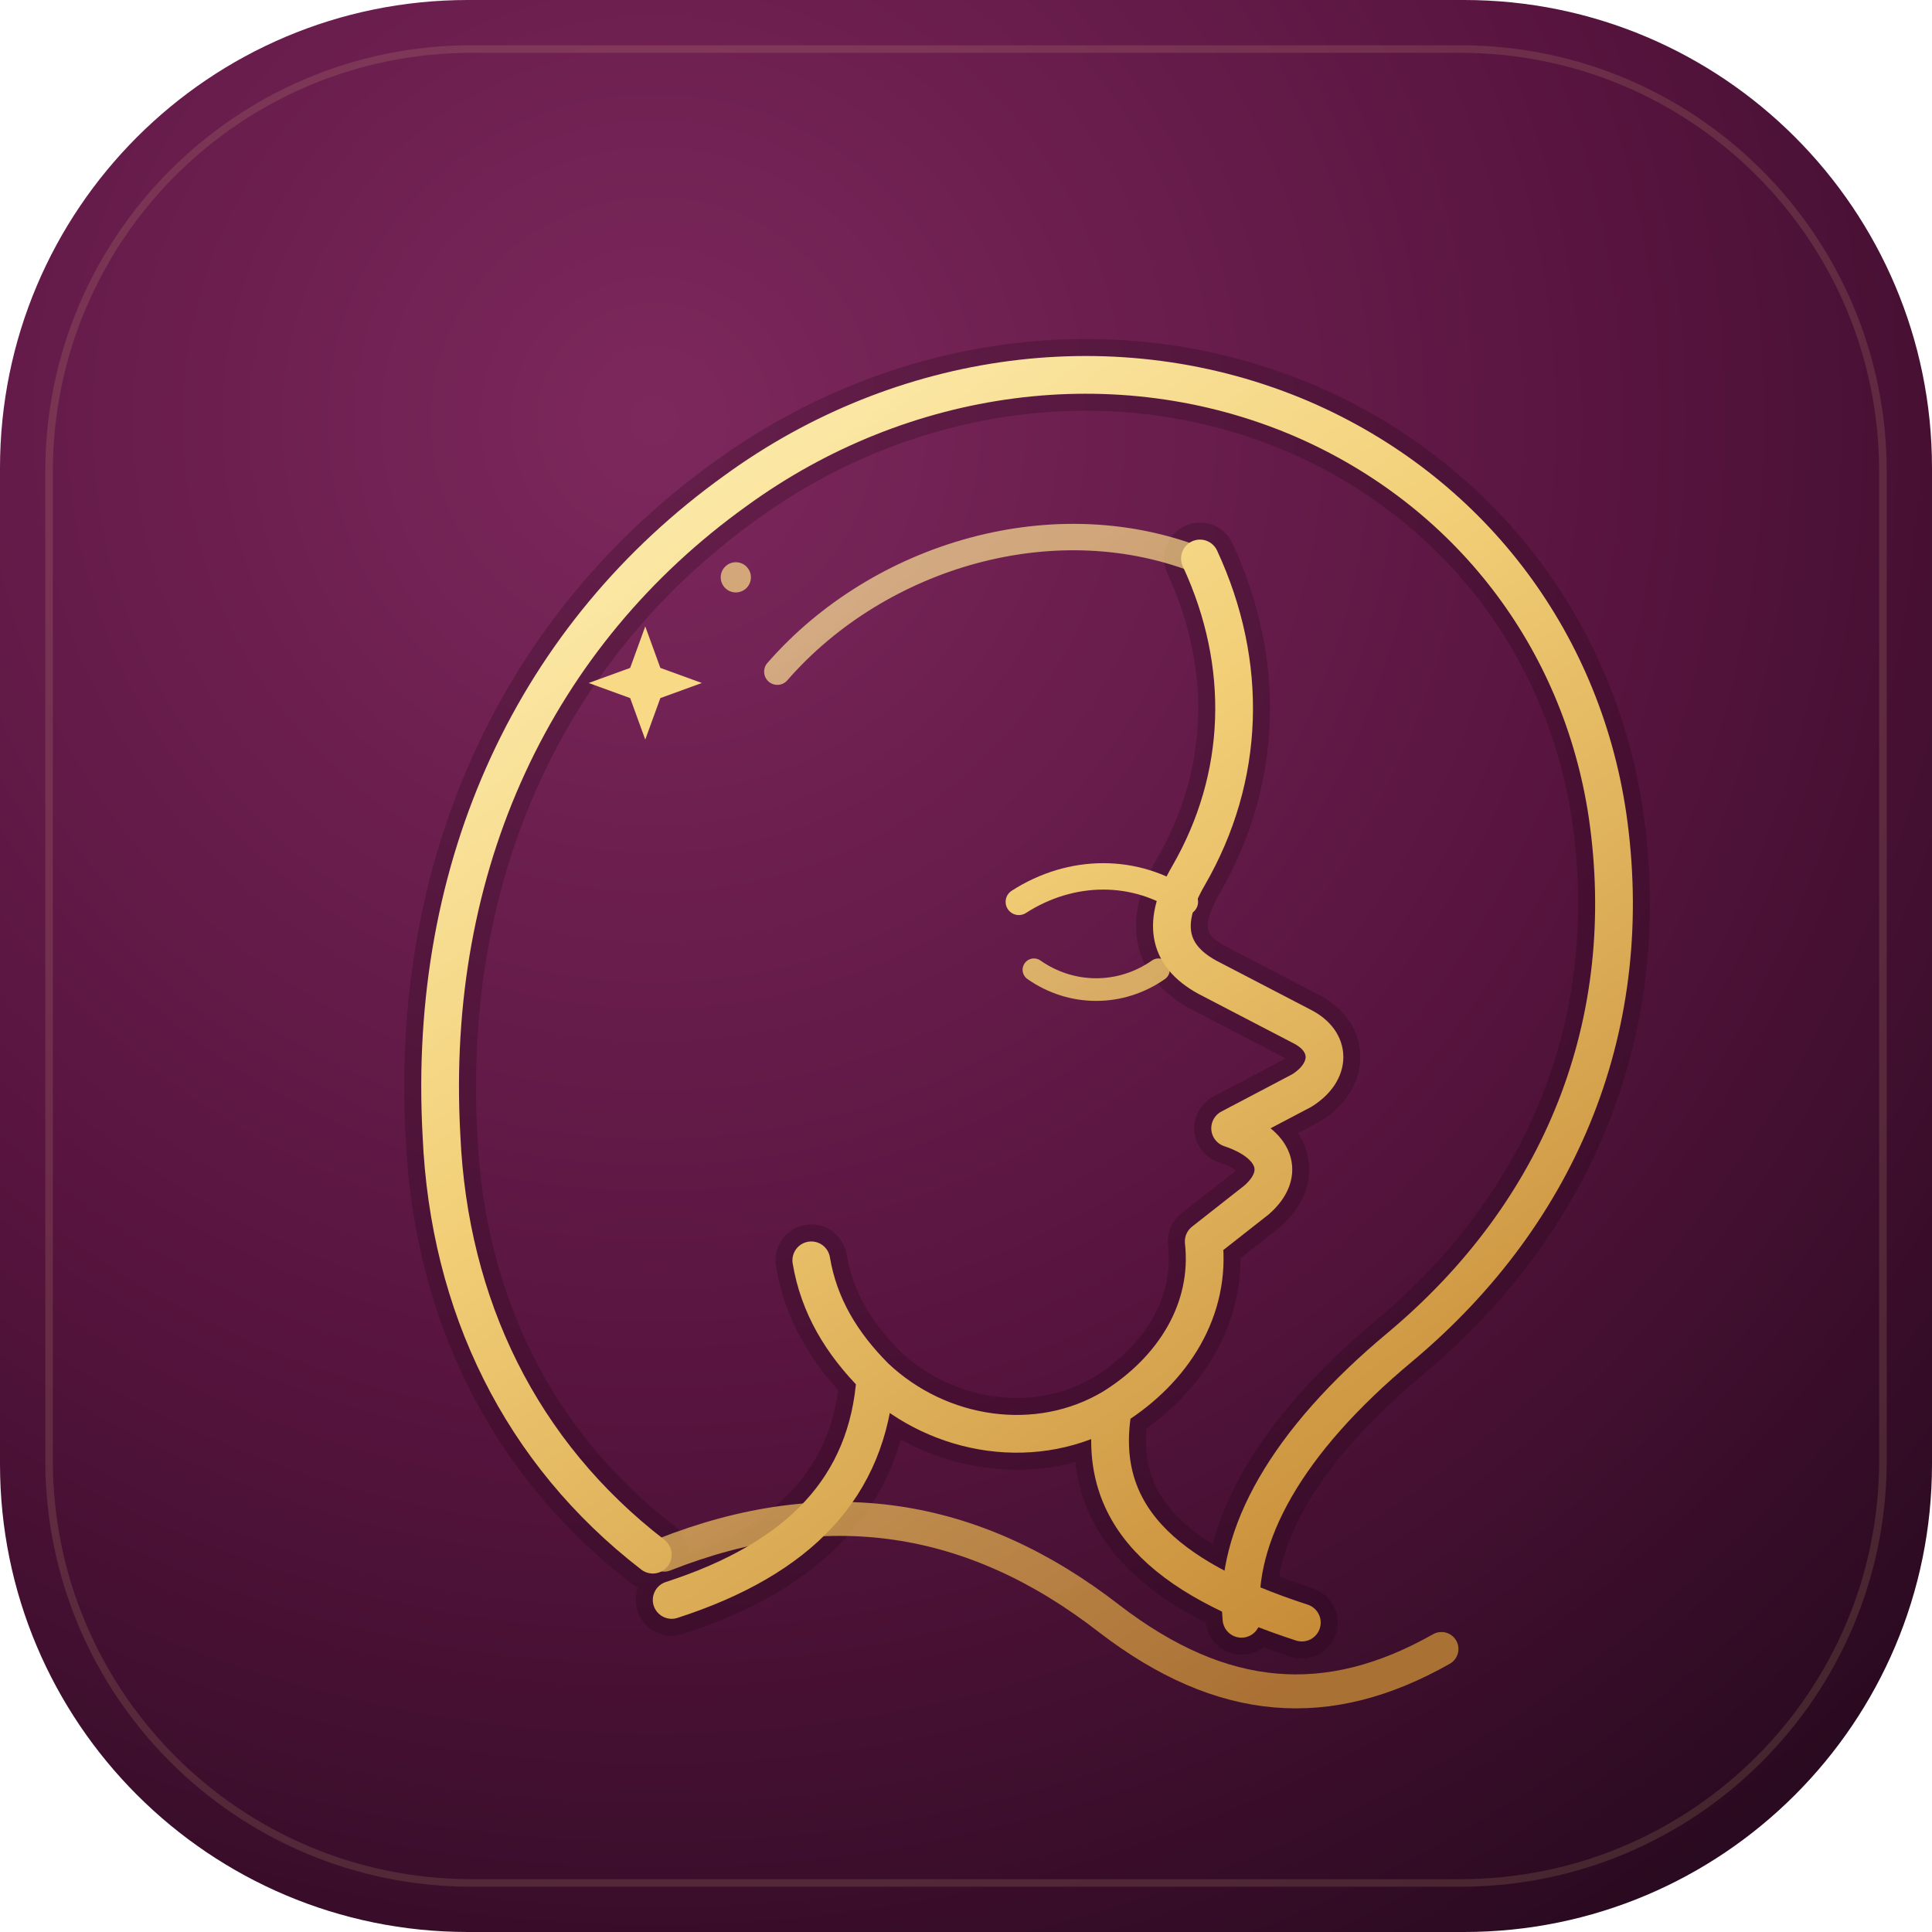
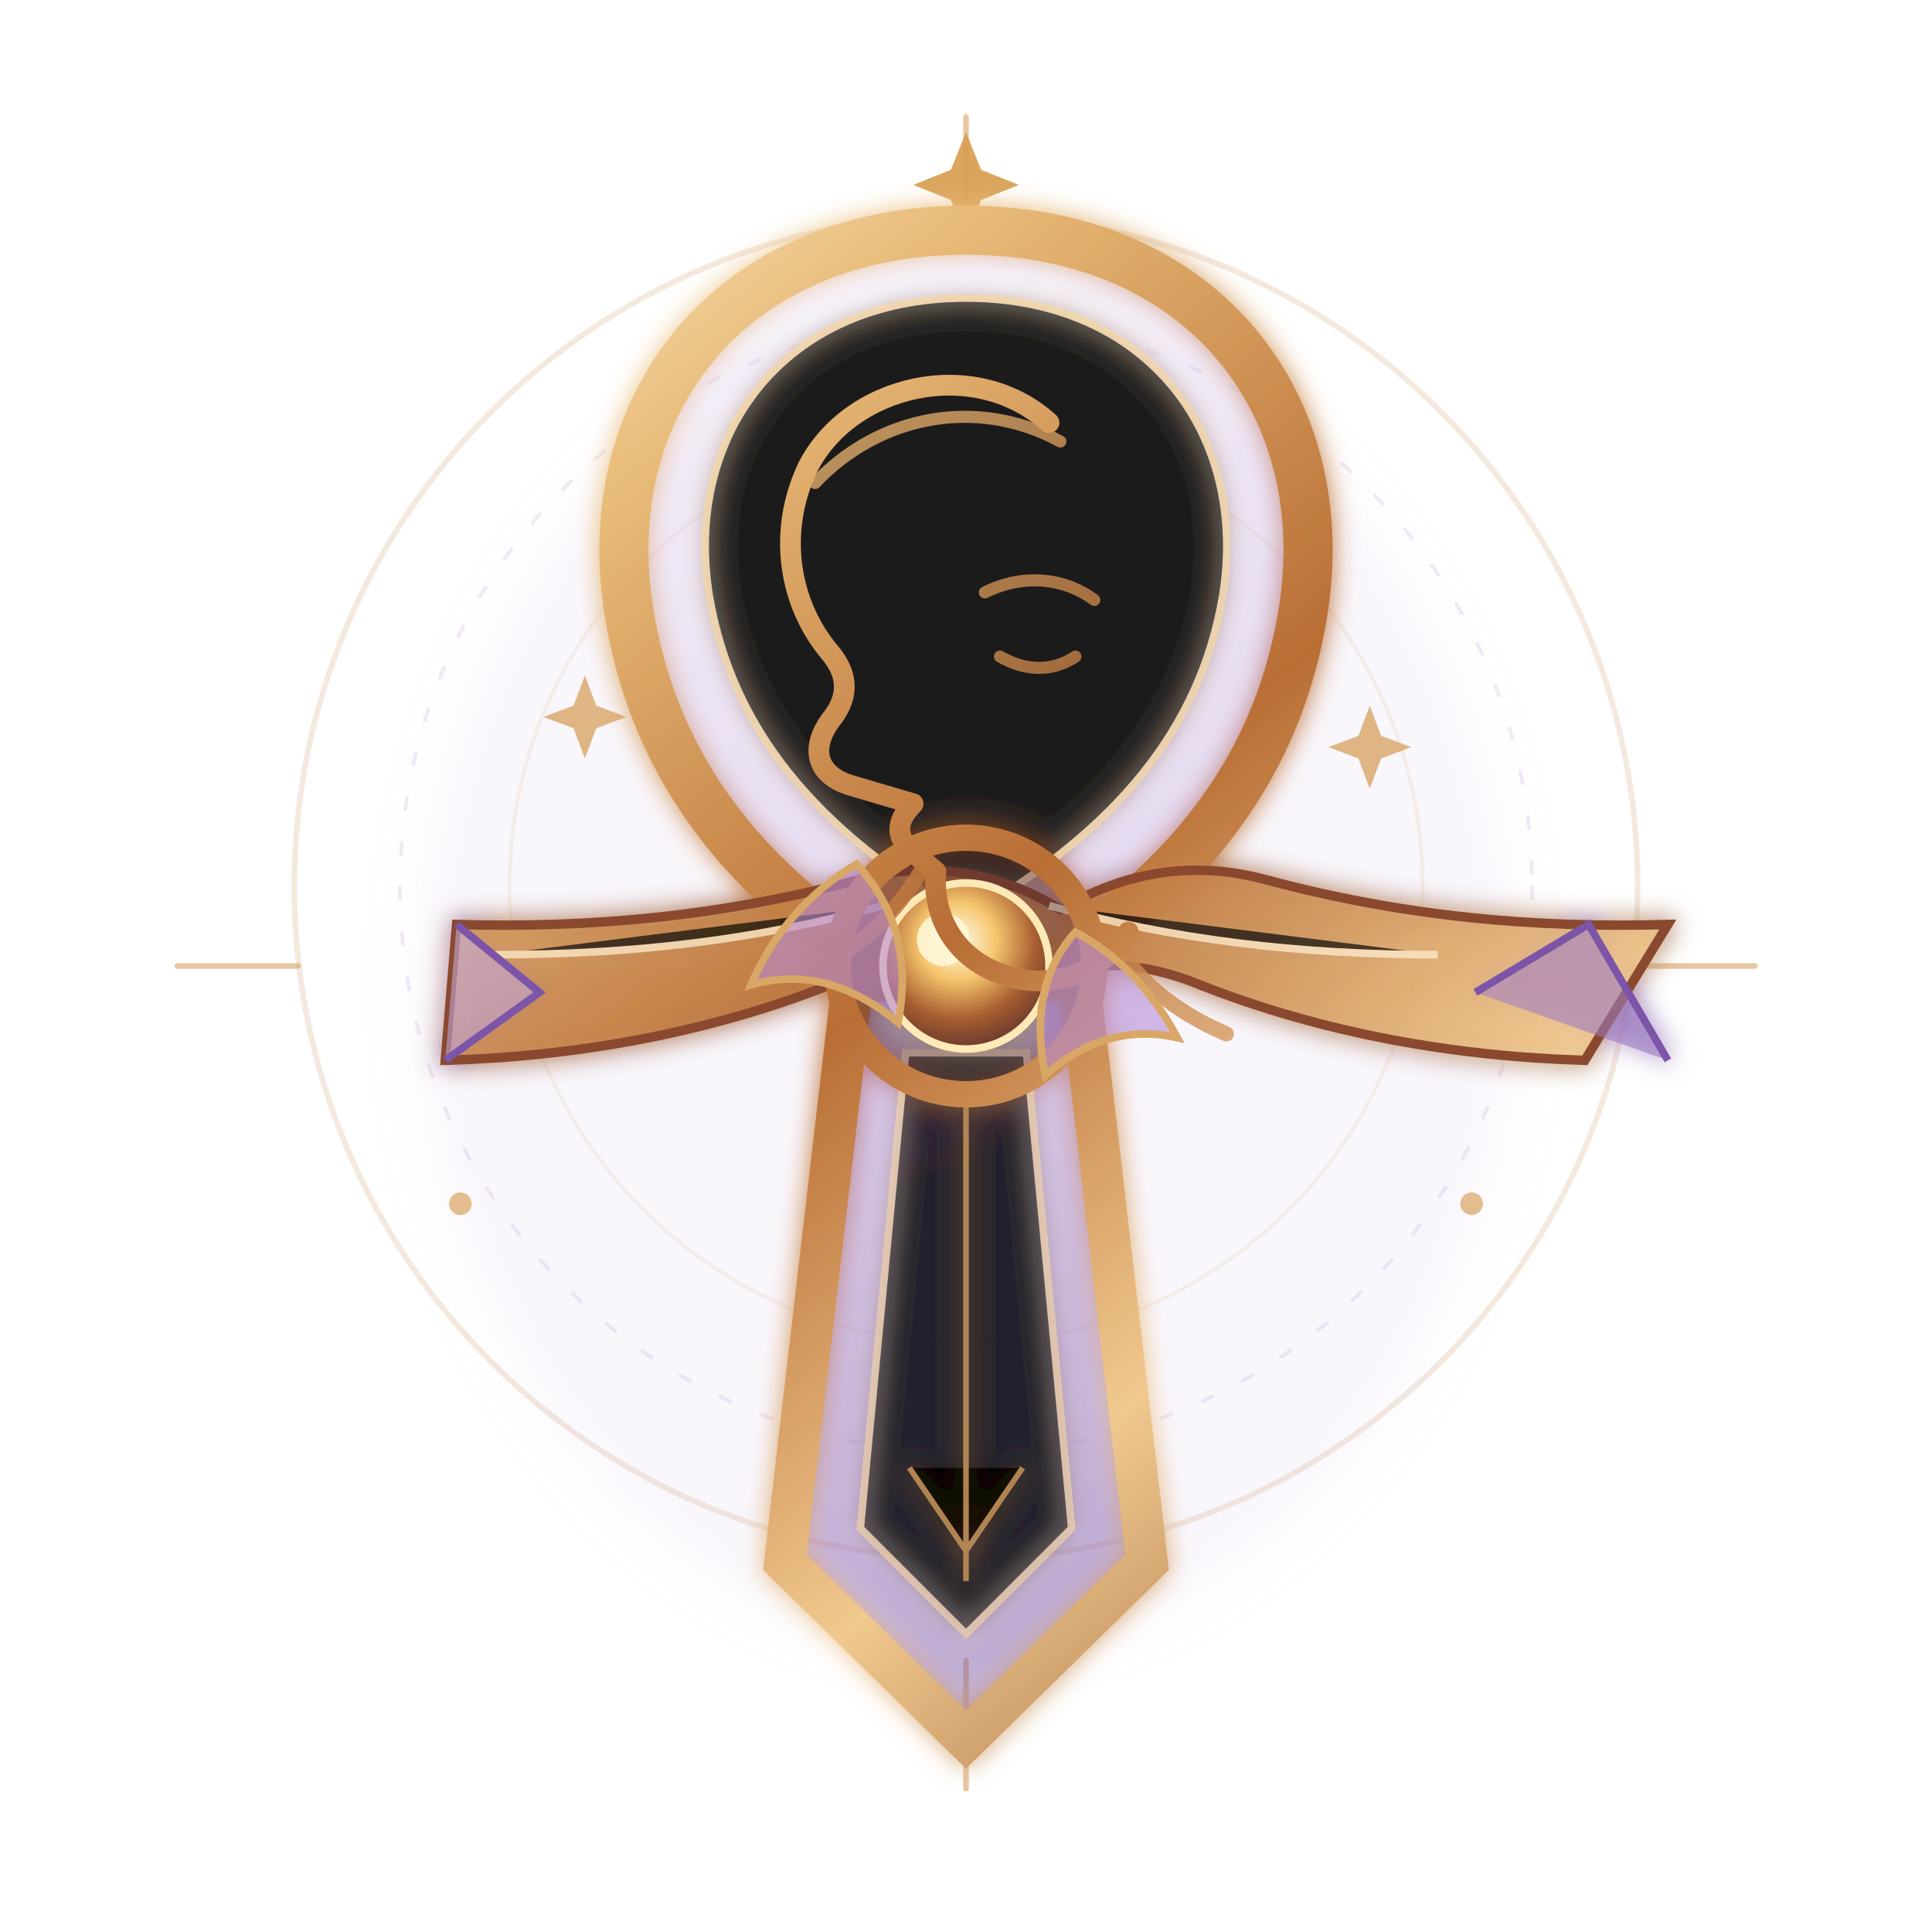
<svg xmlns="http://www.w3.org/2000/svg" viewBox="0 0 512 512" role="img" aria-labelledby="title desc">
  <defs>
-     <radialGradient id="background" cx="34%" cy="22%" r="91%">
-       <stop stop-color="#7D285D" />
-       <stop offset=".56" stop-color="#57143E" />
-       <stop offset="1" stop-color="#2A0A20" />
+     <linearGradient id="gold" x1="92" y1="54" x2="420" y2="464" gradientUnits="userSpaceOnUse">
+       <stop stop-color="#FFF3D7" />
+       <stop offset=".2" stop-color="#E8BB78" />
+       <stop offset=".48" stop-color="#B96E35" />
+       <stop offset=".72" stop-color="#F0C98F" />
+       <stop offset="1" stop-color="#8F512B" />
+     </linearGradient>
+     <linearGradient id="lilac" x1="186" y1="82" x2="326" y2="430" gradientUnits="userSpaceOnUse">
+       <stop stop-color="#E7DDF5" />
+       <stop offset=".48" stop-color="#B99BD7" />
+       <stop offset="1" stop-color="#7550A4" />
+     </linearGradient>
+     <radialGradient id="jewel" cx="45%" cy="35%" r="65%">
+       <stop stop-color="#FFFCEB" />
+       <stop offset=".36" stop-color="#F5C56D" />
+       <stop offset=".72" stop-color="#A85D30" />
+       <stop offset="1" stop-color="#6B3B2C" />
    </radialGradient>
-     <linearGradient id="gold" x1="138" y1="104" x2="369" y2="425" gradientUnits="userSpaceOnUse">
-       <stop stop-color="#FFF2B8" />
-       <stop offset=".43" stop-color="#F2CF77" />
-       <stop offset="1" stop-color="#C68A36" />
-     </linearGradient>
-     <path id="hair" d="M173 412C138 385 119 346 117 301c-4-72 25-133 78-171 44-32 101-40 150-19 44 19 74 58 81 105 8 55-12 105-55 141-30 25-44 50-42 72" />
-     <path id="profile" d="M318 148c13 28 12 58-3 84-7 12-6 21 5 27l25 13c8 4 8 12 0 17l-19 10c12 4 15 12 7 19l-14 11c2 18-8 34-24 44-20 12-46 8-63-8-9-9-15-19-17-31m17 31c-2 29-20 48-54 59m117-51c-5 28 13 45 50 57" />
+     <filter id="glow" x="-35%" y="-35%" width="170%" height="170%">
+       <feGaussianBlur stdDeviation="3.4" result="blur" />
+       <feMerge>
+         <feMergeNode in="blur" />
+         <feMergeNode in="SourceGraphic" />
+       </feMerge>
+     </filter>
+     <filter id="soft" x="-25%" y="-25%" width="150%" height="150%">
+       <feGaussianBlur stdDeviation="8" />
+     </filter>
  </defs>
-   <rect width="512" height="512" rx="124" fill="url(#background)" />
-   <rect x="13" y="13" width="486" height="486" rx="112" fill="none" stroke="#F7D98B" stroke-width="2" opacity=".13" />
  <g fill="none" stroke-linecap="round" stroke-linejoin="round">
-     <g stroke="#17030F" opacity=".24">
-       <use href="#hair" stroke-width="19" />
-       <use href="#profile" stroke-width="19" />
-     </g>
-     <g stroke="url(#gold)">
-       <use href="#hair" stroke-width="10" />
-       <use href="#profile" stroke-width="10" />
-       <path d="M206 178c27-31 74-45 113-29" stroke-width="7" opacity=".72" />
-       <path d="M270 239c14-9 31-9 44 0" stroke-width="7" />
-       <path d="M274 257c10 7 23 7 33 0" stroke-width="6" opacity=".88" />
-       <path d="M176 412c43-17 82-11 118 17 30 23 58 25 88 8" stroke-width="9" opacity=".8" />
-     </g>
+     <circle cx="256" cy="235" r="178" stroke="#C8915A" stroke-width="1.5" opacity=".2" />
+     <circle cx="256" cy="235" r="150" stroke="#A67BC8" stroke-width="1" opacity=".16" stroke-dasharray="3 9" />
+     <circle cx="256" cy="235" r="121" stroke="#D9AC73" stroke-width="1" opacity=".14" />
+     <path d="M256 54V31M256 440v34M79 256H47M433 256h32" stroke="#D39A58" stroke-width="1.5" opacity=".55" />
+     <path d="M256 35l4 10 10 4-10 4-4 10-4-10-10-4 10-4z" fill="#D79B4D" stroke="none" opacity=".9" />
  </g>
-   <g fill="#F8D986">
-     <path d="M171 166l4 11 11 4-11 4-4 11-4-11-11-4 11-4z" />
-     <circle cx="195" cy="153" r="4" opacity=".72" />
+   <ellipse cx="256" cy="260" rx="145" ry="177" fill="#B68FD8" opacity=".08" filter="url(#soft)" />
+   <g filter="url(#glow)">
+     <path d="M256 61C193 61 157 108 167 164c8 46 38 79 89 105 51-26 81-59 89-105 10-56-26-103-89-103Z" fill="url(#lilac)" fill-opacity=".16" stroke="url(#gold)" stroke-width="13" />
+     <path d="M256 79c-48 0-75 36-68 79 6 35 28 62 68 85 40-23 62-50 68-85 7-43-20-79-68-79Z" stroke="#F7D7A4" stroke-width="2" opacity=".7" />
+     <path d="M121 245c35 1 70-2 107-12 18-5 37-2 53 8 17-10 35-13 54-8 37 10 72 13 107 12l-22 36c-34-1-69-7-102-20-17-7-33-7-49 1-16-8-32-8-49-1-33 13-68 19-102 20Z" fill="url(#gold)" fill-opacity=".82" stroke="#8A4A2D" stroke-width="2.5" />
+     <path d="M131 253c37 0 70-4 103-13M381 253c-37 0-70-4-103-13" stroke="#FFF0D0" stroke-width="2" opacity=".72" />
+     <path d="M121 245l22 18-25 18M391 263l30-18 21 36" fill="url(#lilac)" fill-opacity=".58" stroke="#7B55A8" stroke-width="2" />
+     <path d="M226 260h60l18 154-48 47-48-47Z" fill="url(#lilac)" fill-opacity=".28" stroke="url(#gold)" stroke-width="11" />
+     <path d="M240 279h32l12 126-28 28-28-28Z" stroke="#F4D5A3" stroke-width="2" opacity=".6" />
+     <path d="M256 287v132M241 389l15 22 15-22" stroke="#D7A05F" stroke-width="1.5" opacity=".75" />
+     <circle cx="256" cy="256" r="34" fill="#2B1538" fill-opacity=".28" stroke="url(#gold)" stroke-width="7" />
+     <circle cx="256" cy="256" r="22" fill="url(#jewel)" stroke="#FFE9B6" stroke-width="2" />
+     <circle cx="250" cy="249" r="7" fill="#FFF7D9" opacity=".88" />
+   </g>
+   <g fill="none" stroke="url(#gold)" stroke-linecap="round" stroke-linejoin="round">
+     <path d="M278 112c-20-18-53-10-64 12-8 17-5 36 6 49 5 6 5 12 0 18-5 7-4 14 5 17l17 5c-4 4-5 8-1 12l7 6c-1 13 6 23 17 27 13 5 27 0 34-11" stroke-width="5.5" />
+     <path d="M216 128c17-18 43-23 65-11M261 157c10-5 21-4 29 2M265 174c7 4 14 4 20 0" stroke-width="3.2" opacity=".8" />
+     <path d="M244 231c-8 13-19 23-34 29M294 247c6 12 17 21 31 27" stroke-width="4" opacity=".86" />
+   </g>
+   <path d="M227 229c-12 7-22 18-28 32 14-4 27 0 39 10 3-16 0-30-11-42Zm58 18c11 6 20 15 27 28-13-3-25 1-35 10-3-15-1-28 8-38Z" fill="#B58BD3" fill-opacity=".6" stroke="#D9A765" stroke-width="2" />
+   <g fill="#D59C55">
+     <path d="M155 179l3 8 8 3-8 3-3 8-3-8-8-3 8-3z" opacity=".72" />
+     <path d="M363 187l3 8 8 3-8 3-3 8-3-8-8-3 8-3z" opacity=".72" />
+     <circle cx="122" cy="319" r="3" opacity=".65" />
+     <circle cx="390" cy="319" r="3" opacity=".65" />
  </g>
</svg>
